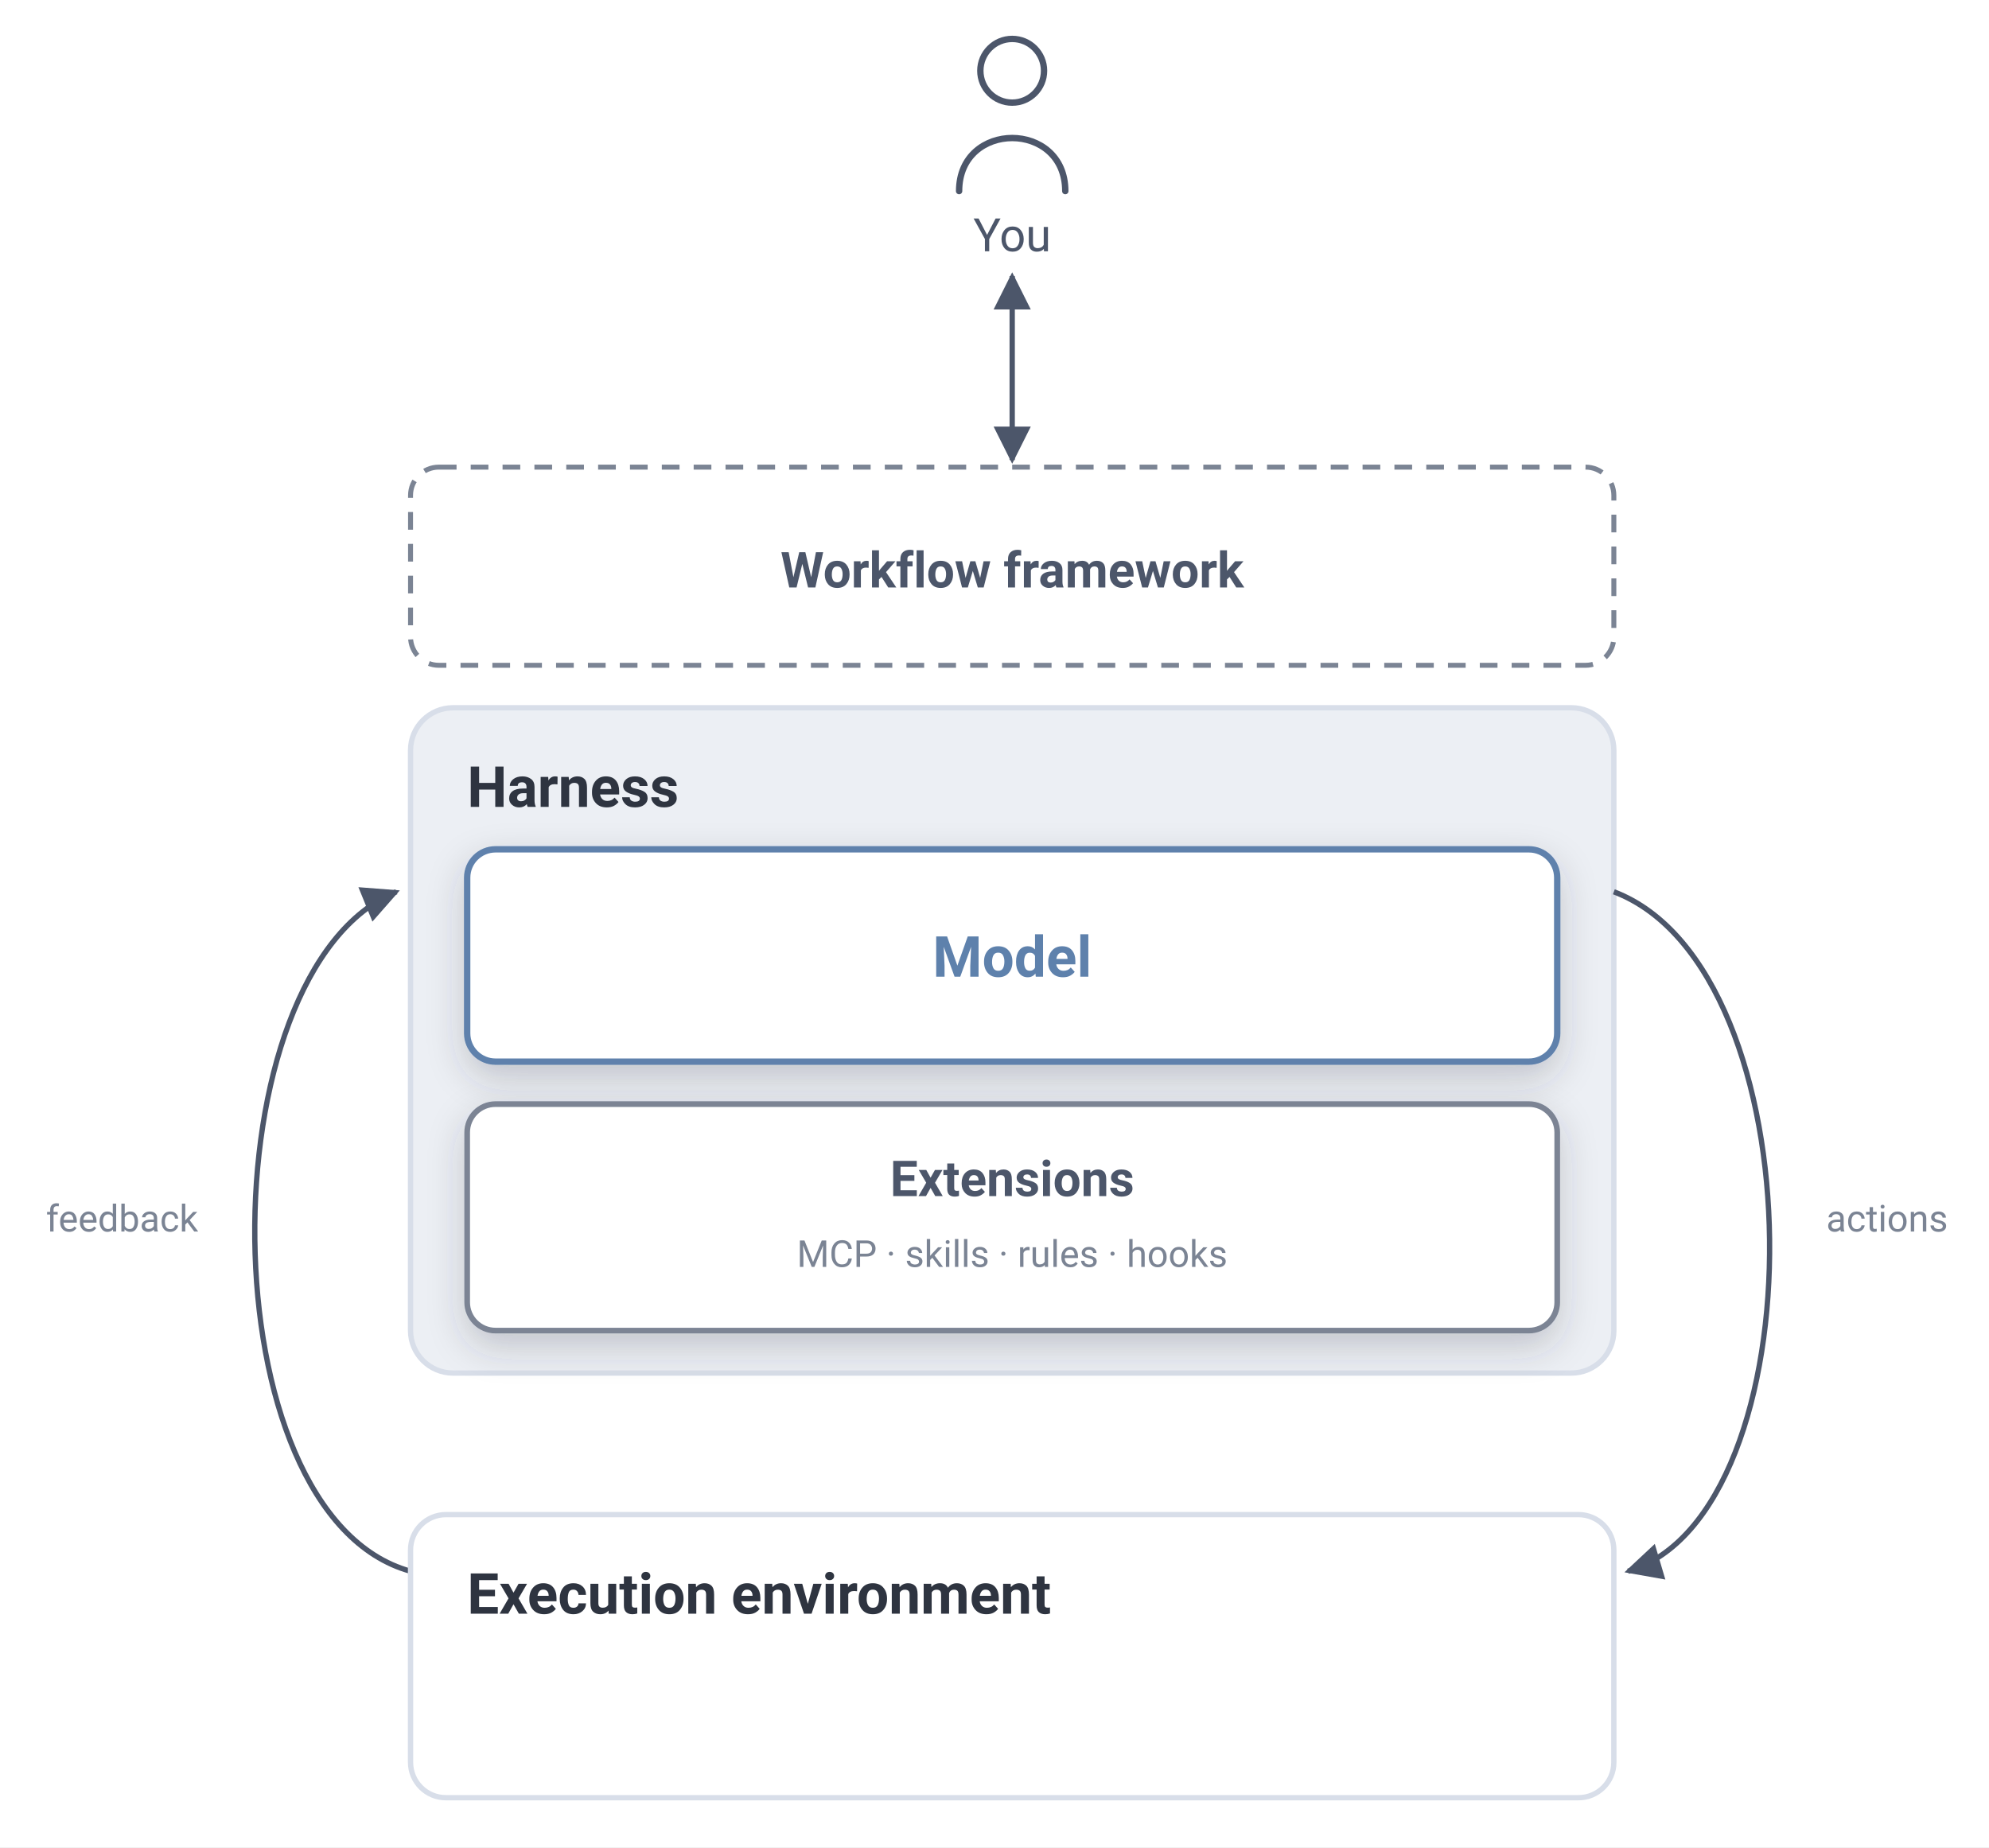
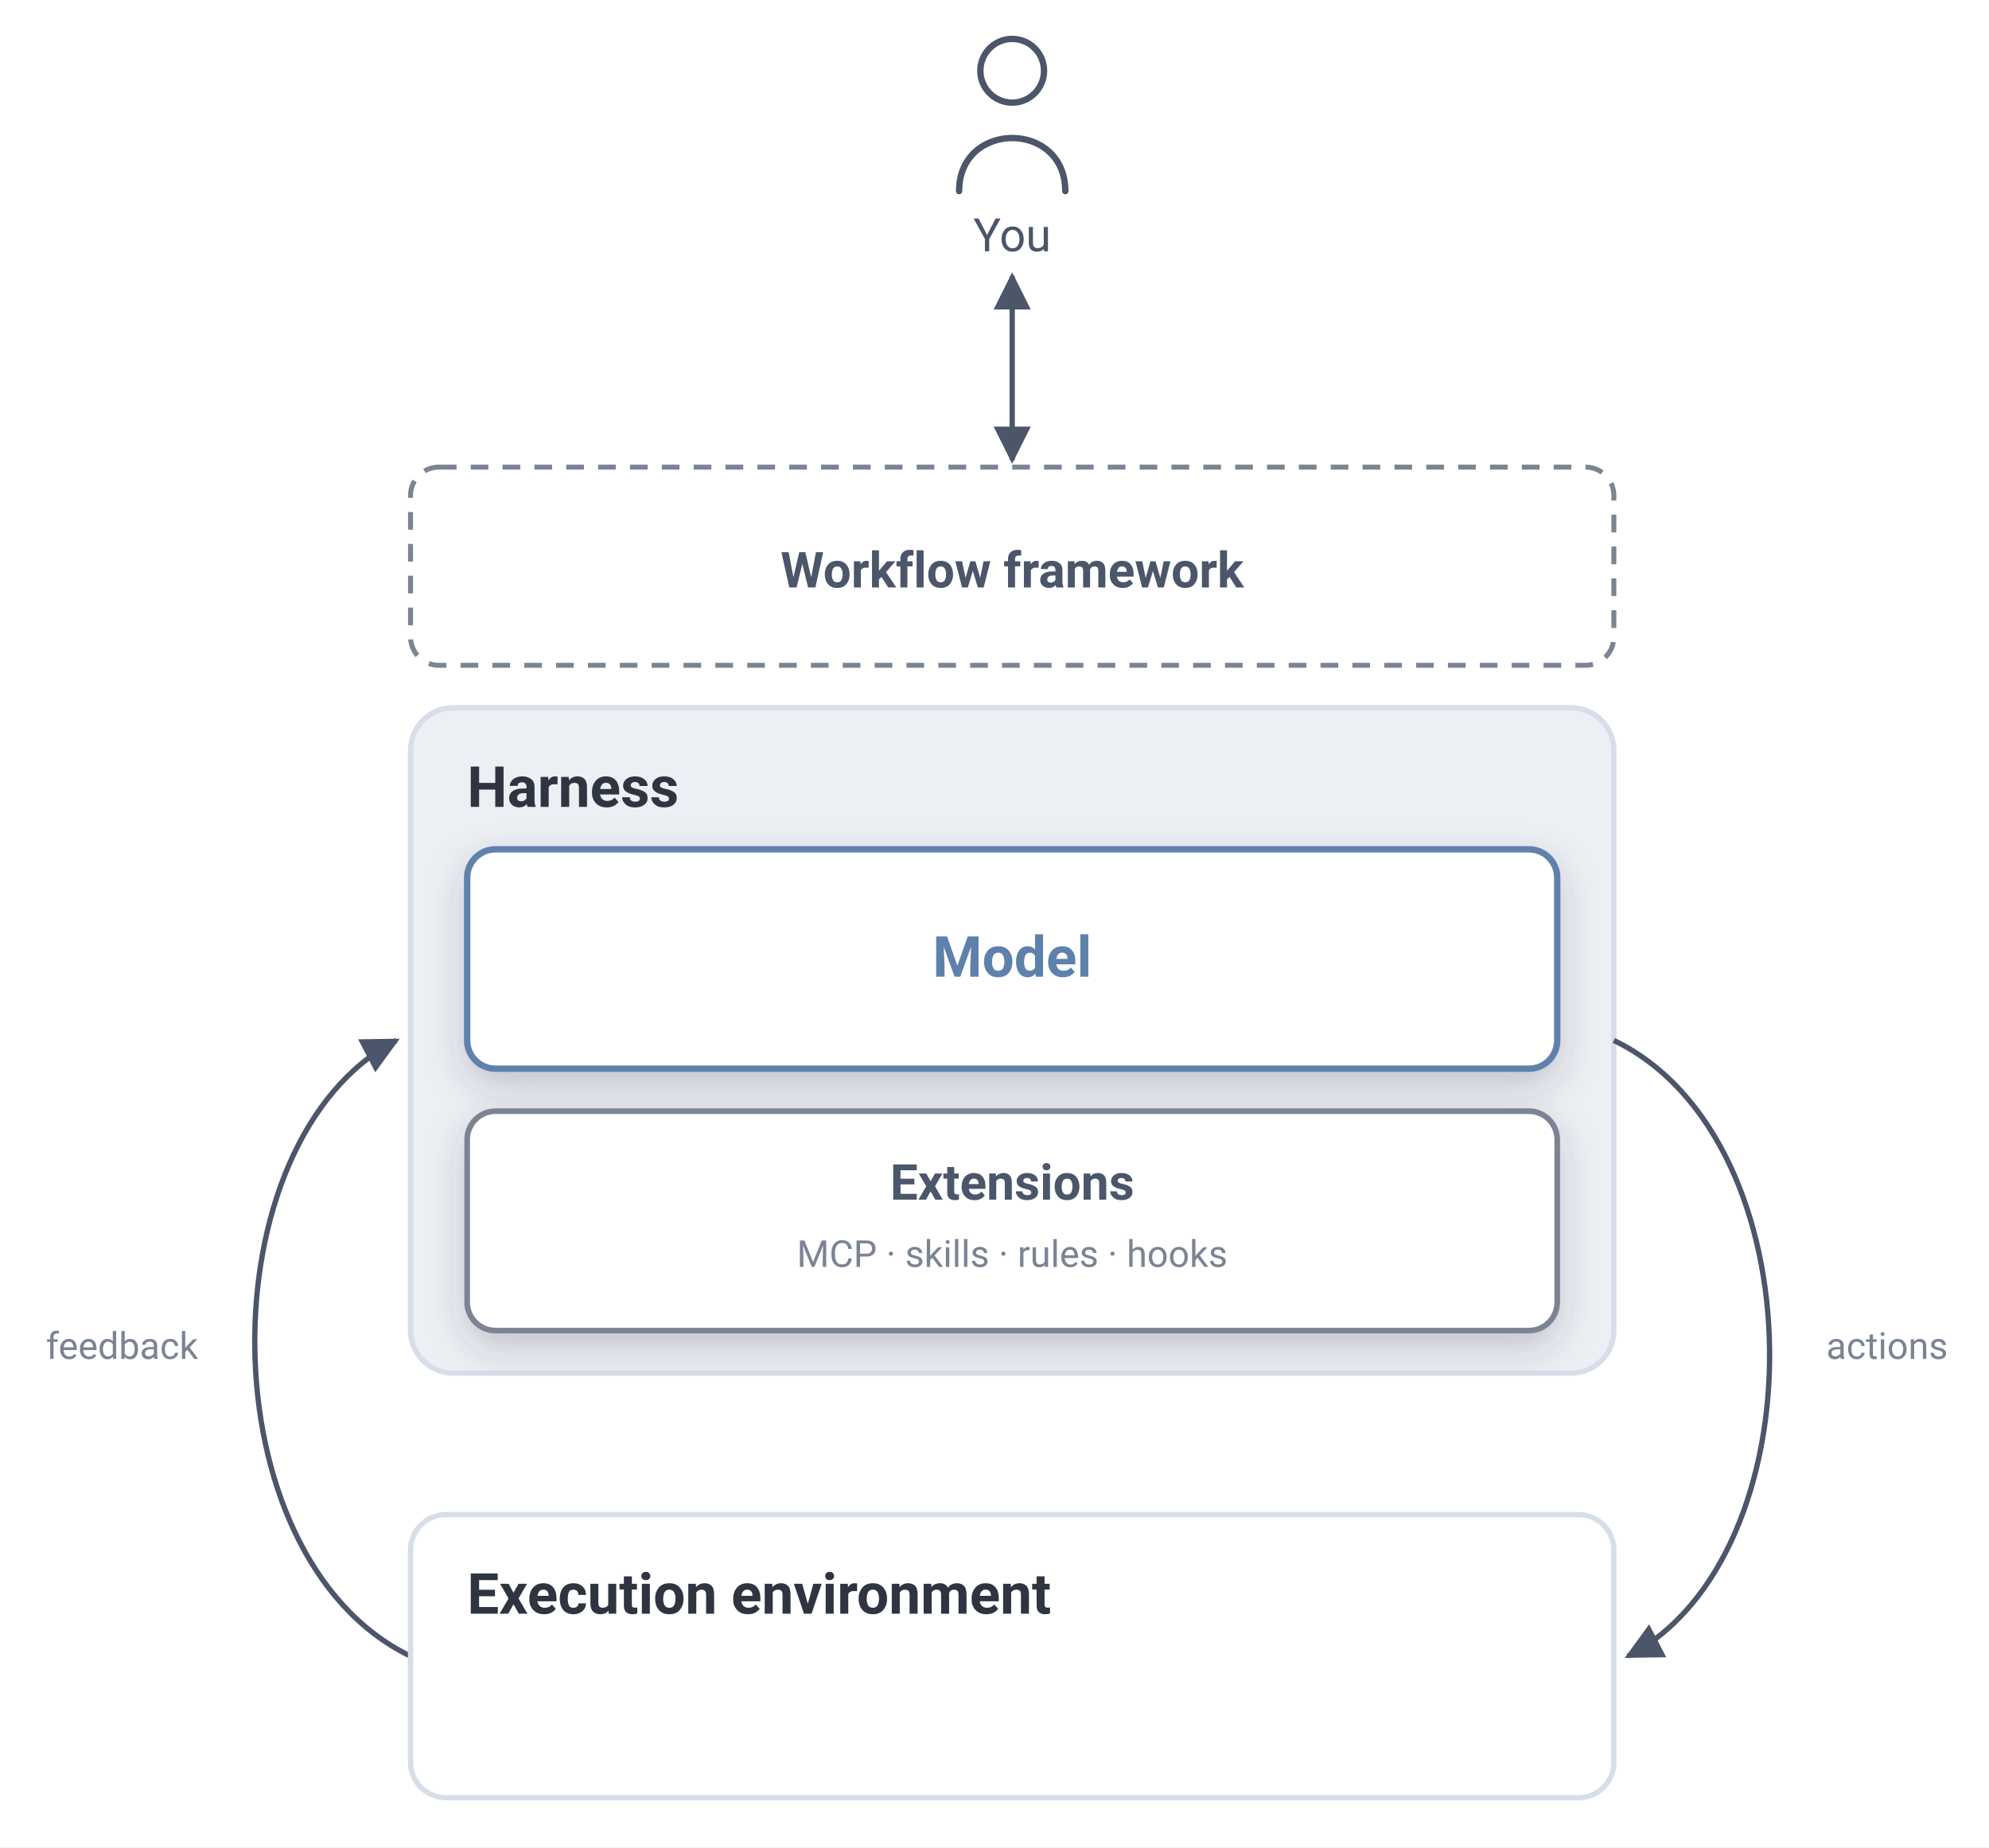
<svg xmlns="http://www.w3.org/2000/svg" viewBox="34 18 562 522" font-family="system-ui, -apple-system, &quot;Segoe UI&quot;, Roboto, Helvetica, Arial, sans-serif">
  <defs>
    <marker id="arrow" viewBox="0 0 10 10" refX="9" refY="5" markerWidth="7" markerHeight="7" orient="auto-start-reverse">
      <path d="M 0 0 L 10 5 L 0 10 z" fill="#4c566a" />
    </marker>
    <filter id="lift" x="-20%" y="-20%" width="140%" height="150%">
      <feDropShadow dx="0" dy="4" stdDeviation="5" flood-color="#2e3440" flood-opacity="0.22" />
    </filter>
  </defs>
  <rect x="34" y="18" width="562" height="522" fill="#ffffff" />
  <circle cx="320" cy="38" r="9" fill="#ffffff" stroke="#4c566a" stroke-width="1.8" />
  <path d="M 305 72 C 305 52, 335 52, 335 72" fill="none" stroke="#4c566a" stroke-width="1.8" stroke-linecap="round" />
  <text x="320" y="89" text-anchor="middle" font-size="13" fill="#4c566a">You</text>
  <line x1="320" y1="96" x2="320" y2="148" stroke="#4c566a" stroke-width="1.5" marker-end="url(#arrow)" marker-start="url(#arrow)" />
  <rect x="150" y="150" width="340" height="56" rx="8" fill="#ffffff" stroke="#7b8494" stroke-width="1.4" stroke-dasharray="5 4" />
  <text x="320" y="184" text-anchor="middle" font-size="14" font-weight="600" fill="#4c566a">Workflow framework</text>
  <rect x="150" y="218" width="340" height="188" rx="12" fill="#eceff4" stroke="#d8dee9" stroke-width="1.5" />
  <text x="166" y="246" font-size="16" font-weight="600" fill="#2e3440">Harness</text>
-   <rect x="166" y="258" width="308" height="60" rx="8" fill="#ffffff" stroke="#5e81ac" stroke-width="1.8" filter="url(#lift)" />
+   <rect x="166" y="258" width="308" height="62" rx="8" fill="#ffffff" stroke="#5e81ac" stroke-width="1.8" filter="url(#lift)" />
  <text x="320" y="294" text-anchor="middle" font-size="16" font-weight="600" fill="#5e81ac">Model</text>
-   <rect x="166" y="330" width="308" height="64" rx="8" fill="#ffffff" stroke="#7b8494" stroke-width="1.6" filter="url(#lift)" />
-   <text x="320" y="356" text-anchor="middle" font-size="14" font-weight="600" fill="#4c566a">Extensions</text>
+   <rect x="166" y="332" width="308" height="62" rx="8" fill="#ffffff" stroke="#7b8494" stroke-width="1.6" filter="url(#lift)" />
+   <text x="320" y="357" text-anchor="middle" font-size="14" font-weight="600" fill="#4c566a">Extensions</text>
  <text x="320" y="376" text-anchor="middle" font-size="10.5" fill="#7b8494">MCP · skills · rules · hooks</text>
-   <path d="M 490 270 C 548 292, 548 446, 494 462" fill="none" stroke="#4c566a" stroke-width="1.5" marker-end="url(#arrow)" />
-   <text x="550" y="366" font-size="10.5" fill="#7b8494">actions</text>
-   <path d="M 150 462 C 92 446, 92 292, 146 270" fill="none" stroke="#4c566a" stroke-width="1.5" marker-end="url(#arrow)" />
-   <text x="90" y="366" text-anchor="end" font-size="10.5" fill="#7b8494">feedback</text>
+   <path d="M 490 312 C 548 340, 548 458, 494 486" fill="none" stroke="#4c566a" stroke-width="1.5" marker-end="url(#arrow)" />
+   <text x="550" y="402" font-size="10.5" fill="#7b8494">actions</text>
+   <path d="M 150 486 C 92 458, 92 340, 146 312" fill="none" stroke="#4c566a" stroke-width="1.5" marker-end="url(#arrow)" />
+   <text x="90" y="402" text-anchor="end" font-size="10.5" fill="#7b8494">feedback</text>
  <rect x="150" y="446" width="340" height="80" rx="10" fill="#ffffff" stroke="#d8dee9" stroke-width="1.5" />
  <text x="166" y="474" font-size="16" font-weight="600" fill="#2e3440">Execution environment</text>
</svg>
